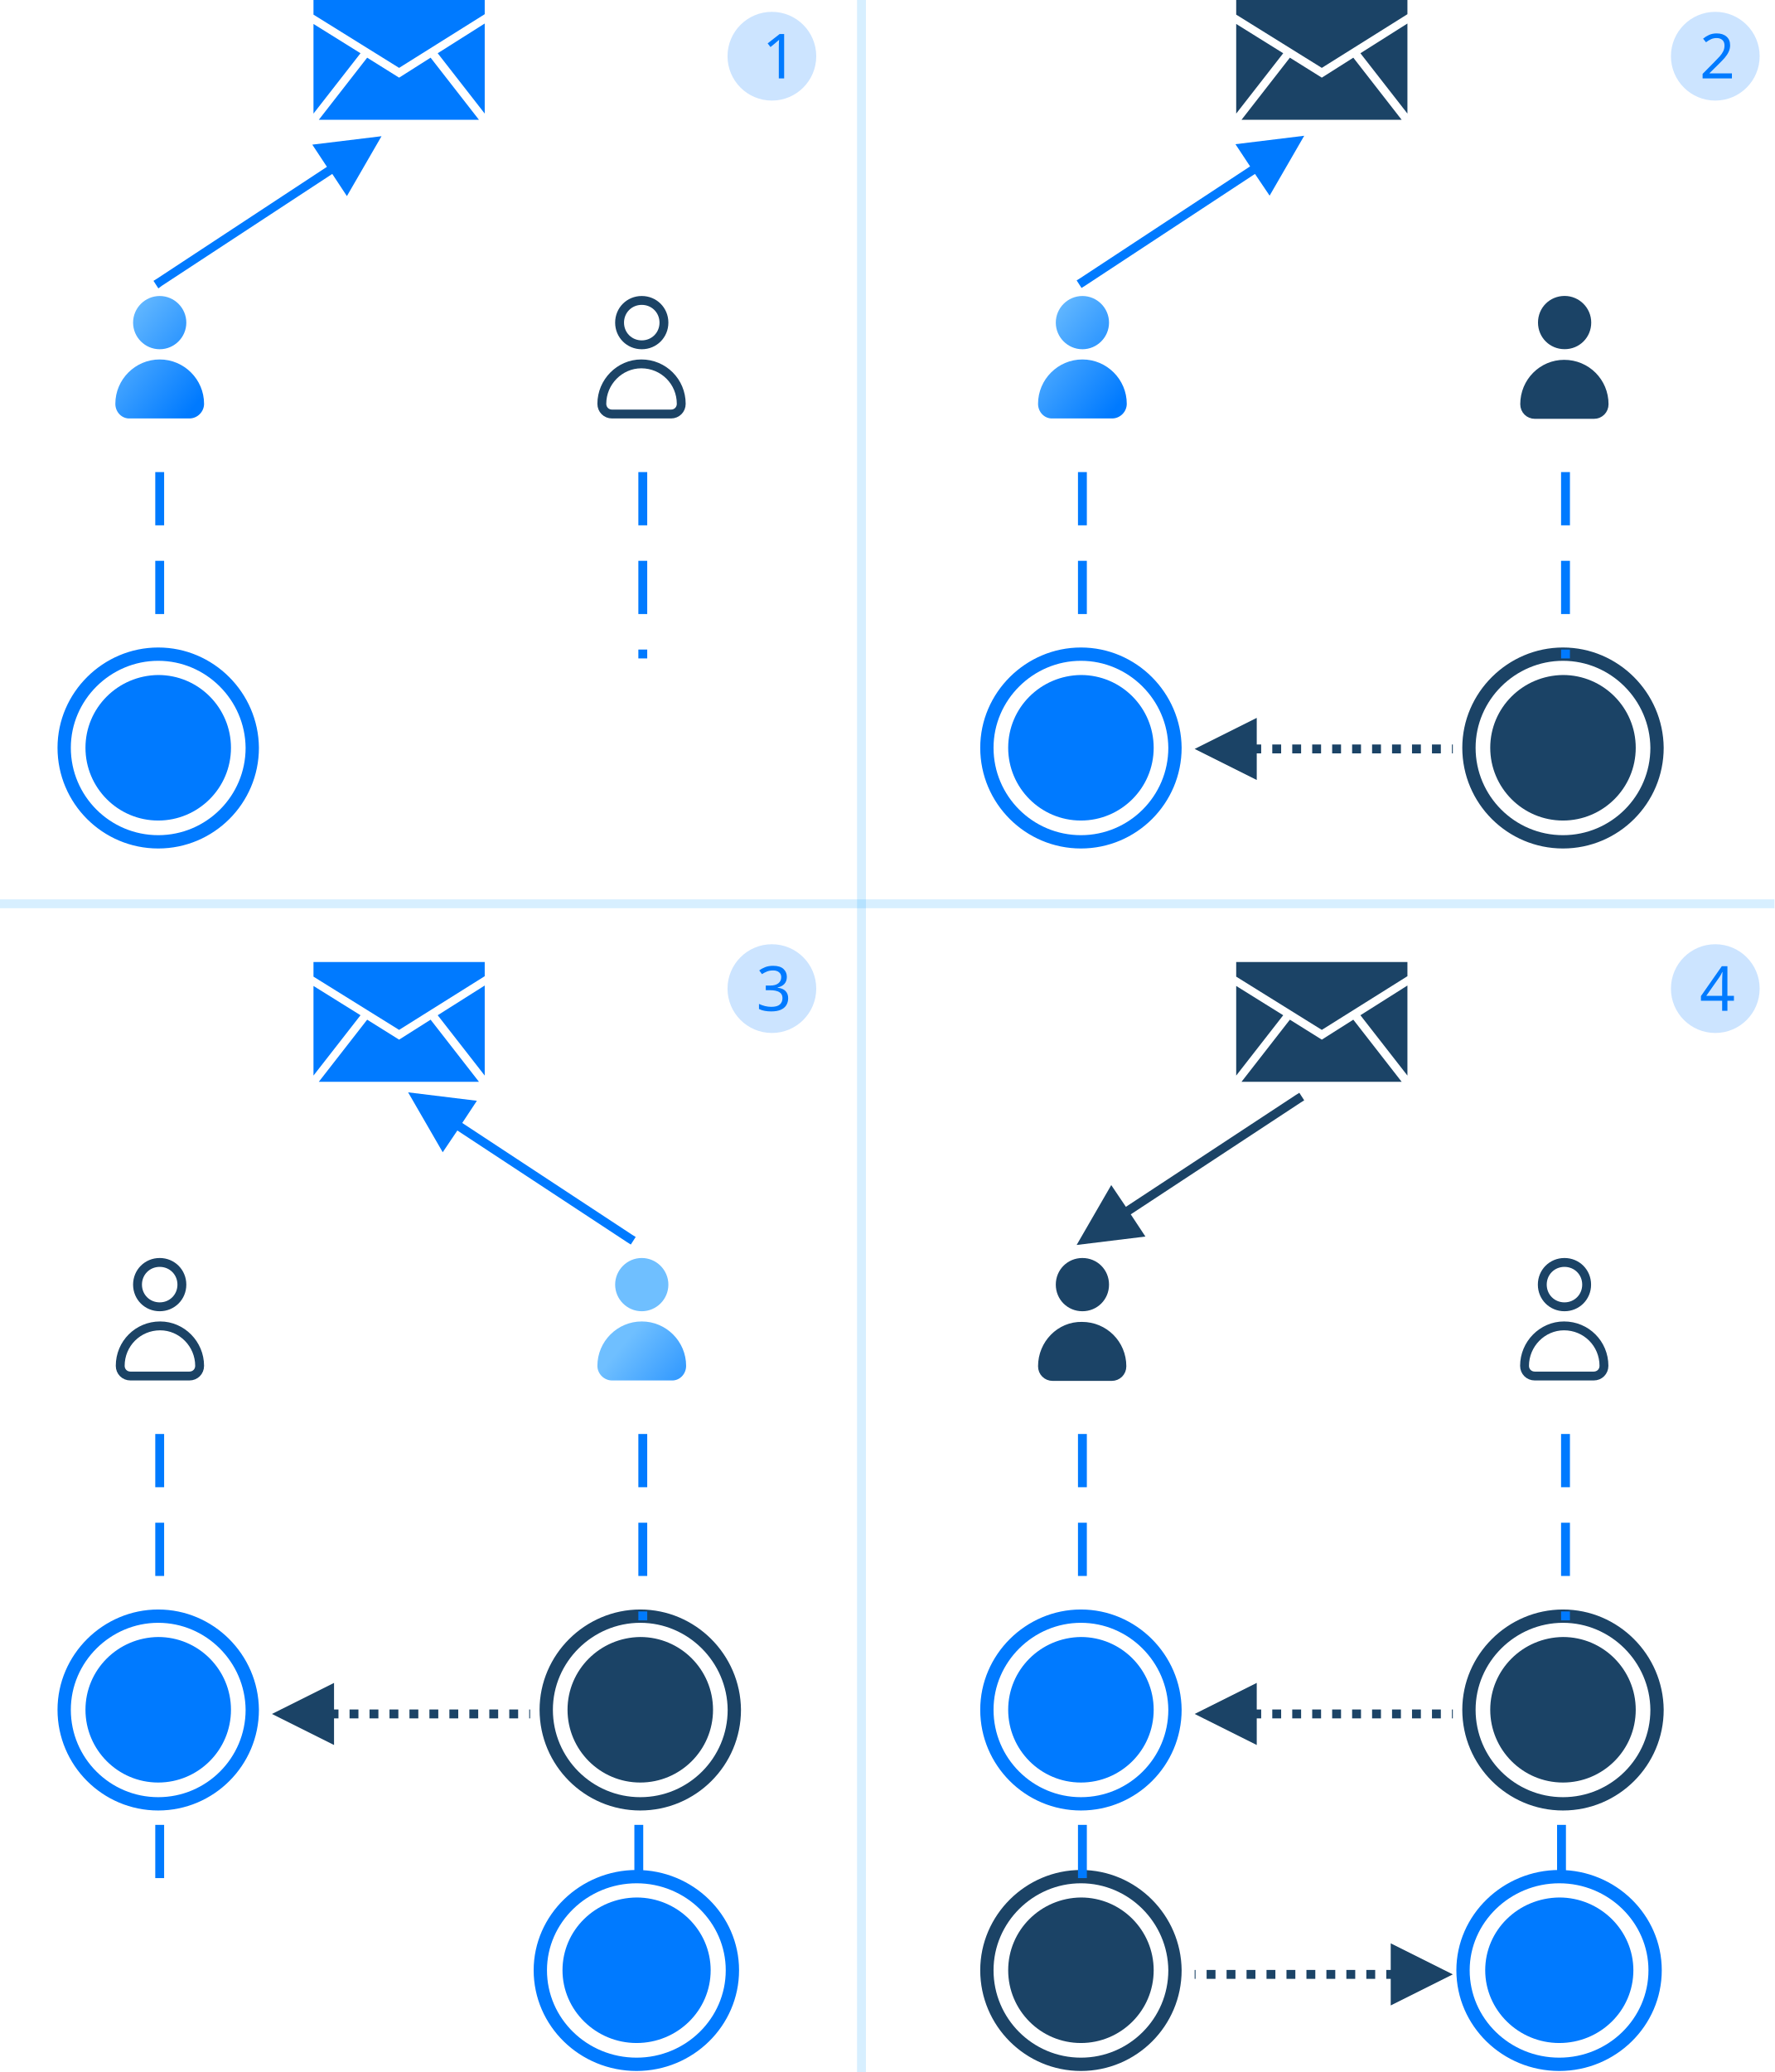
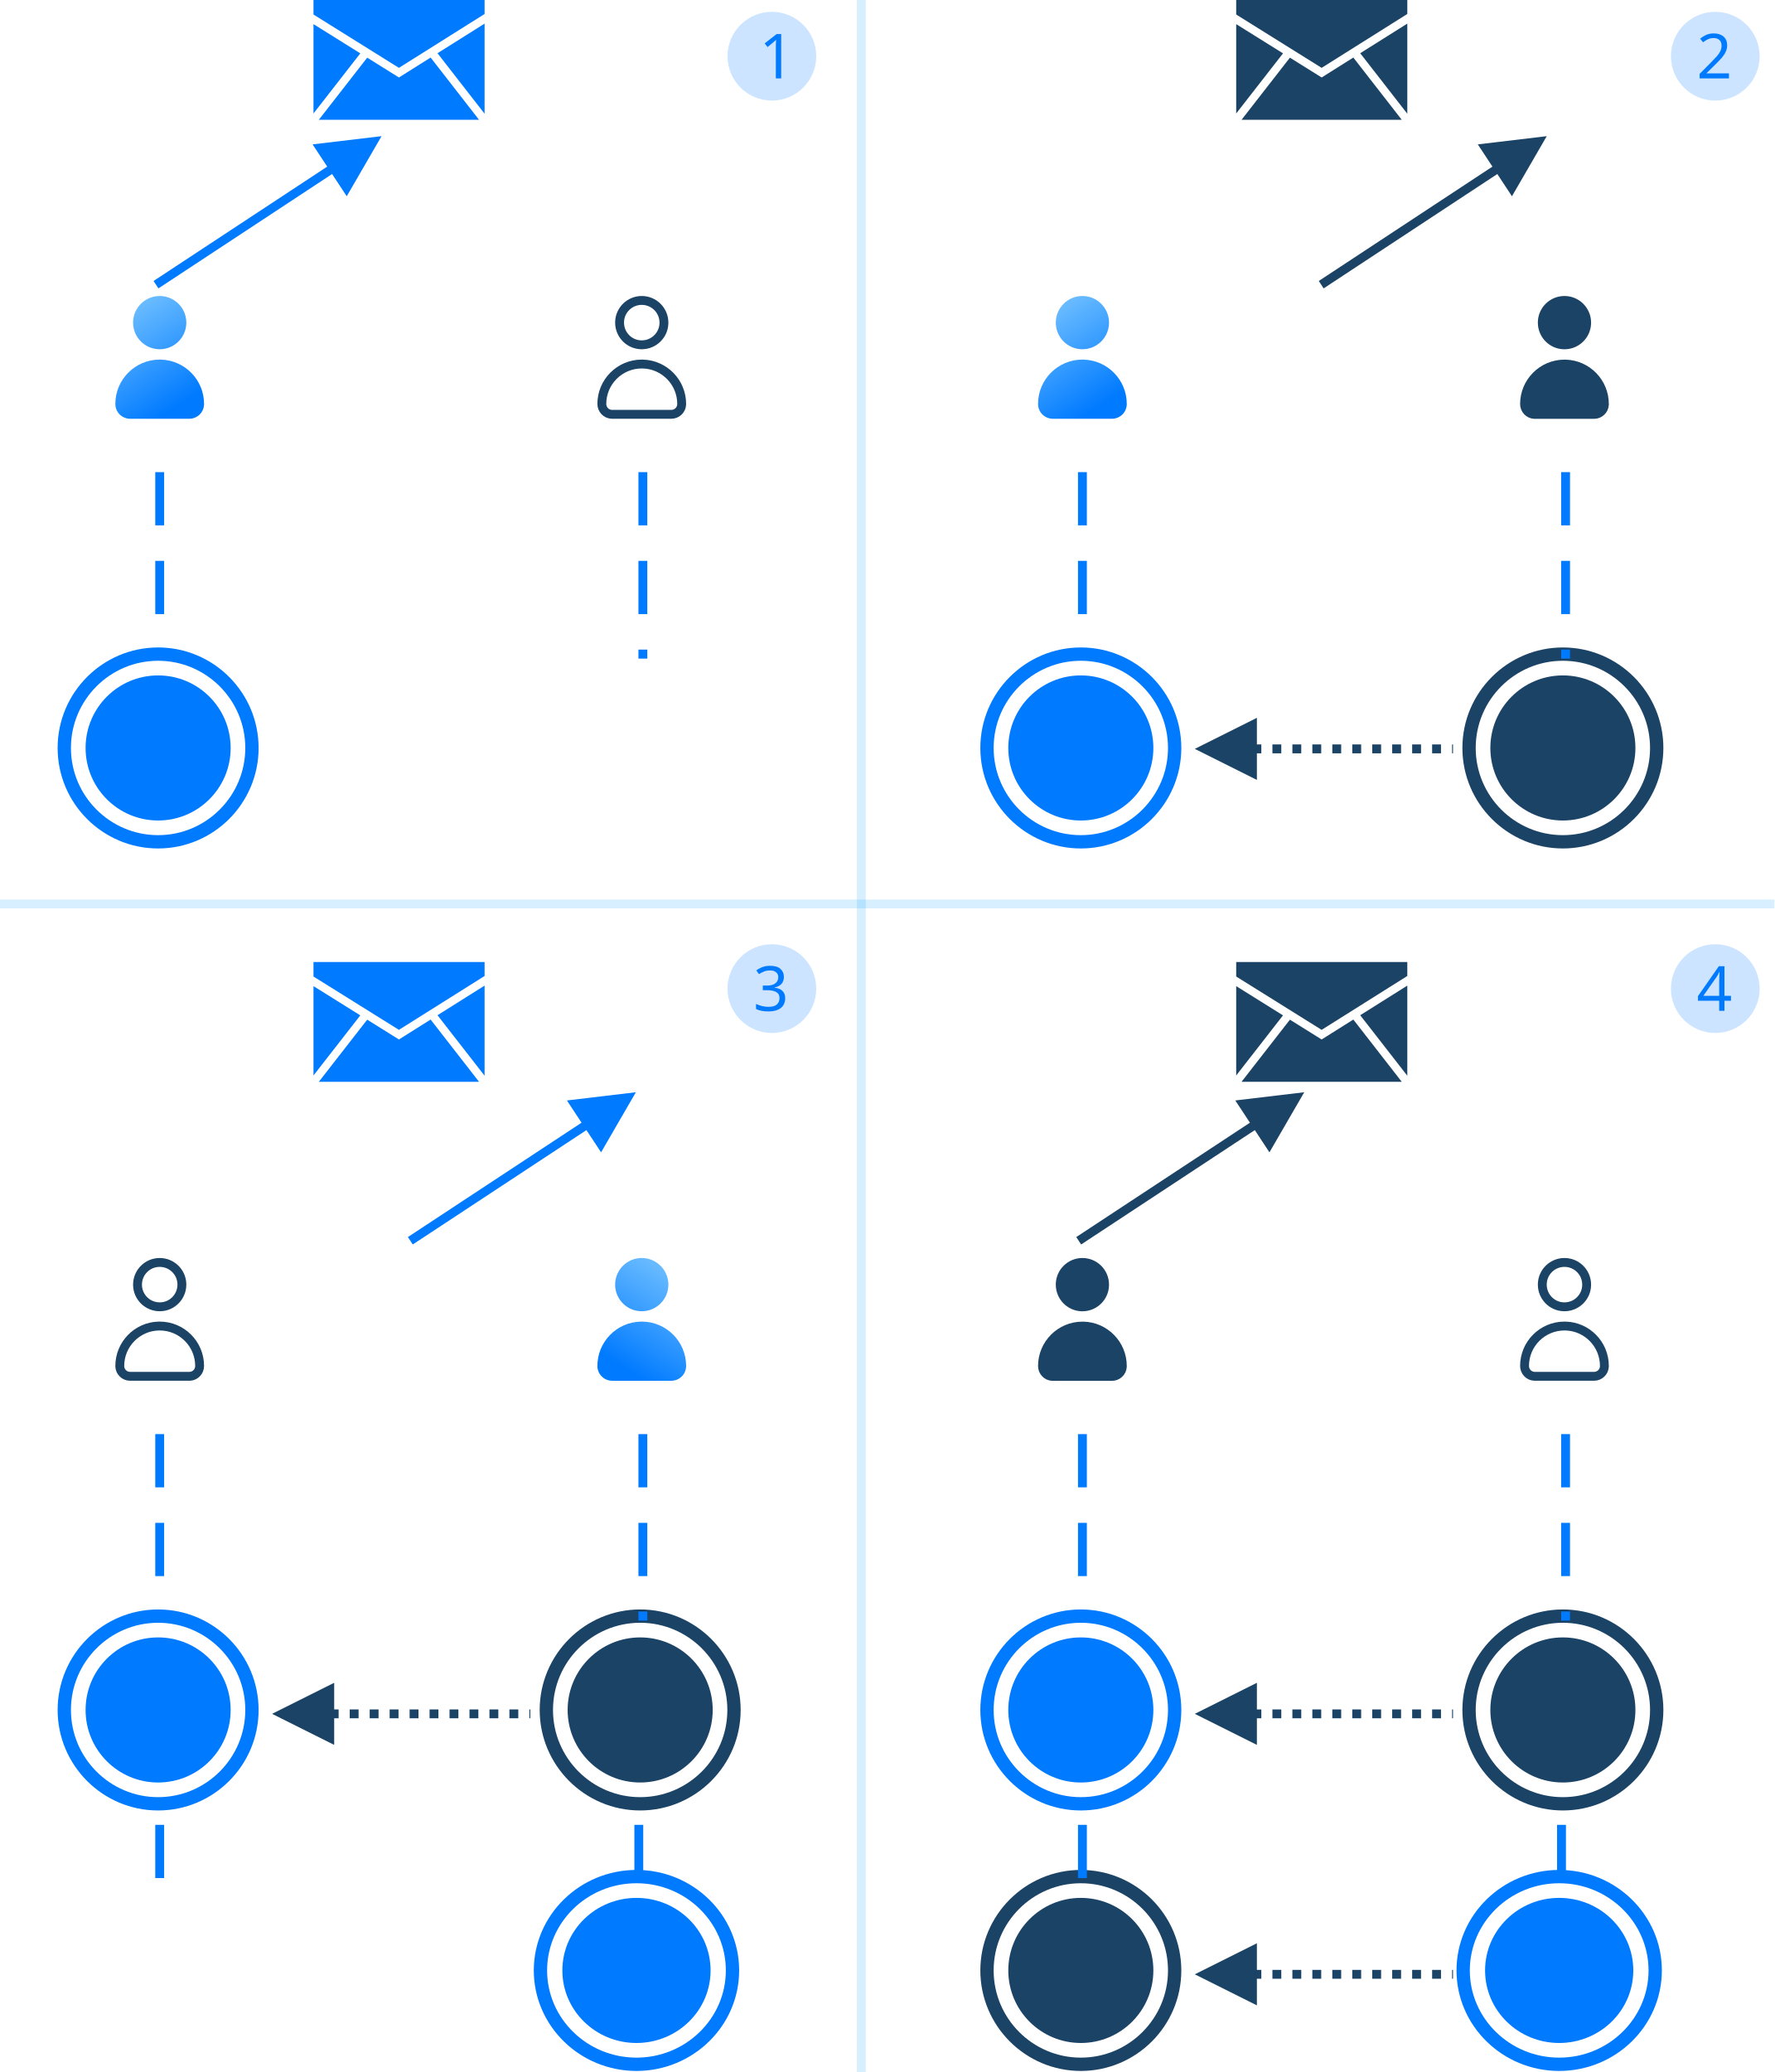
- <svg xmlns="http://www.w3.org/2000/svg" version="1.1" id="图层_1" x="0px" y="0px" viewBox="0 0 400 467" style="enable-background:new 0 0 400 467;" xml:space="preserve">
-   <style type="text/css">
- 	.st0{fill:#007AFF;}
- 	.st1{fill:url(#SVGID_1_);}
- 	.st2{fill:none;stroke:#1B4366;stroke-width:2;}
- 	.st3{fill:none;stroke:#007AFF;stroke-width:3;}
- 	.st4{fill:none;stroke:#007AFF;stroke-width:2;stroke-linecap:square;stroke-dasharray:10,10;}
- 	.st5{opacity:0.16;fill:none;stroke:#0099FF;stroke-width:2;enable-background:new    ;}
- 	.st6{fill:#007AFF;fill-opacity:0.2;}
- 	.st7{font-family:'PingFangHK-Medium-B5pc-H';}
- 	.st8{font-size:14px;}
- 	.st9{fill:#1B4366;}
- 	.st10{fill:url(#SVGID_2_);}
- 	.st11{fill:#1B4366;stroke:#1B4366;stroke-width:2;}
- 	.st12{fill:none;stroke:#1B4366;stroke-width:3;}
- 	.st13{fill:url(#SVGID_3_);}
- </style>
-   <path id="Line-3-Copy-70" class="st0" d="M74.9,39.2L36.5,64.4L35.7,65l-1.1-1.7l0.8-0.5l38.3-25.2l-3.3-5L86,30.7l-7.8,13.5  L74.9,39.2z" />
-   <path id="Line-3-Copy-75" class="st0" d="M99.8,259.7l-7.8-13.5l15.5,1.9l-3.3,5l38.3,25.2l0.8,0.5l-1.1,1.7l-0.8-0.5l-38.3-25.2  L99.8,259.7z" />
-   <g id="Combined-Shape" transform="translate(70.66667, 0)">
-     <path class="st0" d="M0,25.6V5.4L10.6,12L0,25.6z M26.4,13l10.9,14H1.2l10.9-14l7.2,4.5L26.4,13z M19.3,15.3L0,3.3V0h38.6v3.2   L19.3,15.3z M28,12l10.6-6.7v20.3L28,12z" />
-   </g>
-   <g id="Combined-Shape-Copy-7" transform="translate(26, 66.71429)">
-     <linearGradient id="SVGID_1_" gradientUnits="userSpaceOnUse" x1="-25.989" y1="368.424" x2="-25.204" y2="367.529" gradientTransform="matrix(20 0 0 -27.6668 520 10195.609)">
-       <stop offset="0" style="stop-color:#6FBFFF" />
-       <stop offset="1" style="stop-color:#007AFF" />
+ <svg xmlns="http://www.w3.org/2000/svg" width="400px" height="467px" viewBox="0 0 400 467" version="1.1">
+   <defs>
+     <linearGradient x1="29.827%" y1="0%" x2="70.845%" y2="89.51%" id="linearGradient-1">
+       <stop stop-color="#6FBFFF" offset="0%" />
+       <stop stop-color="#007AFF" offset="100%" />
    </linearGradient>
-     <path class="st1" d="M0,24.3c0-5.5,4.5-10,10-10c5.5,0,10,4.5,10,10c0,1.8-1.5,3.3-3.3,3.3H3.3C1.5,27.7,0,26.2,0,24.3z M10,0   c3.3,0,6,2.7,6,6s-2.7,6-6,6c-3.3,0-6-2.7-6-6S6.7,0,10,0z" />
-   </g>
-   <g id="Combined-Shape-Copy-7_1_" transform="translate(134.6667, 66.71429)">
-     <path class="st2" d="M1,24.3c0,1.3,1,2.3,2.3,2.3h13.3c1.3,0,2.3-1,2.3-2.3c0-5-4-9-9-9C5,15.3,1,19.4,1,24.3z M10,1   C7.2,1,5,3.2,5,6s2.2,5,5,5c2.8,0,5-2.2,5-5S12.8,1,10,1z" />
-   </g>
-   <g id="Group-55" transform="translate(12.66667, 145.4371)">
-     <path id="Clip-54" class="st3" d="M23,44.3c11.7,0,21.2-9.5,21.2-21.2C44.1,11.5,34.6,2,23,2S1.8,11.5,1.8,23.1   C1.8,34.8,11.3,44.3,23,44.3z" />
-     <path id="Fill-83" class="st0" d="M6.6,23.1c0,9,7.3,16.4,16.4,16.4c9,0,16.4-7.3,16.4-16.4c0-9-7.3-16.4-16.4-16.4   C13.9,6.8,6.6,14.1,6.6,23.1" />
-   </g>
-   <path id="Line-3-Copy-13" class="st4" d="M36,107.4v40" />
-   <path id="Line-3-Copy-71" class="st4" d="M144.9,107.4v40" />
-   <path id="Line-5" class="st5" d="M0,203.7h400" />
-   <path id="Line-6" class="st5" d="M194.2,0v467" />
-   <g id="Oval-3" transform="translate(164, 2.668571)">
-     <circle class="st6" cx="10" cy="10" r="10" />
-     <text transform="matrix(1 0 0 1 7.7967 15)" class="st0 st7 st8">1</text>
-   </g>
-   <g id="Oval-3_1_" transform="translate(164, 212.8186)">
-     <circle class="st6" cx="10" cy="10" r="10" />
-     <text transform="matrix(1 0 0 1 6.4667 15)" class="st0 st7 st8">3</text>
-   </g>
-   <g id="Oval-3_2_" transform="translate(376.6667, 2.668571)">
-     <circle class="st6" cx="10" cy="10" r="10" />
-     <text transform="matrix(1 0 0 1 6.4667 15)" class="st0 st7 st8">2</text>
-   </g>
-   <g id="Oval-3_3_" transform="translate(376.6667, 212.8186)">
-     <circle class="st6" cx="10" cy="10" r="10" />
-     <text transform="matrix(1 0 0 1 6.4667 15)" class="st0 st7 st8">4</text>
-   </g>
-   <path id="Line-3-Copy-72" class="st0" d="M282.9,39.2l-38.3,25.2l-0.8,0.5l-1.1-1.7l0.8-0.5l38.3-25.2l-3.3-5l15.5-1.9l-7.8,13.5  L282.9,39.2z" />
-   <path id="Line-3-Copy-79" class="st9" d="M253.8,272l38.3-25.2l0.8-0.5l1.1,1.7l-0.8,0.5l-38.3,25.2l3.3,5l-15.5,1.9l7.8-13.5  L253.8,272z" />
-   <path id="Line-3-Copy-86" class="st9" d="M283.3,167.8h1v2h-1v6l-14-7l14-7V167.8z M286.8,169.8v-2h2v2H286.8z M291.3,169.8v-2h2v2  H291.3z M295.8,169.8v-2h2v2H295.8z M300.3,169.8v-2h2v2H300.3z M304.8,169.8v-2h2v2H304.8z M309.3,169.8v-2h2v2H309.3z   M313.8,169.8v-2h2v2H313.8z M318.3,169.8v-2h2v2H318.3z M322.8,169.8v-2h2v2H322.8z M327.3,169.8v-2h0.2v2H327.3z" />
-   <g id="Combined-Shape-Copy-5" transform="translate(278.6667, 0)">
-     <g id="Combined-Shape_1_">
-       <path class="st9" d="M0,25.6V5.4L10.6,12L0,25.6z M26.4,13l10.9,14H1.2l10.9-14l7.2,4.5L26.4,13z M19.3,15.3L0,3.3V0h38.6v3.2    L19.3,15.3z M28,12l10.6-6.7v20.3L28,12z" />
-     </g>
-   </g>
-   <g id="Combined-Shape-Copy-7_2_" transform="translate(234, 66.71429)">
-     <linearGradient id="SVGID_2_" gradientUnits="userSpaceOnUse" x1="-233.989" y1="368.424" x2="-233.204" y2="367.529" gradientTransform="matrix(20 0 0 -27.6668 4680 10195.609)">
-       <stop offset="0" style="stop-color:#6FBFFF" />
-       <stop offset="1" style="stop-color:#007AFF" />
-     </linearGradient>
-     <path class="st10" d="M0,24.3c0-5.5,4.5-10,10-10c5.5,0,10,4.5,10,10c0,1.8-1.5,3.3-3.3,3.3H3.3C1.5,27.7,0,26.2,0,24.3z M10,0   c3.3,0,6,2.7,6,6s-2.7,6-6,6c-3.3,0-6-2.7-6-6S6.7,0,10,0z" />
-   </g>
-   <path id="Combined-Shape-Copy-7_3_" class="st11" d="M343.7,91.1c0,1.3,1,2.3,2.3,2.3h13.3c1.3,0,2.3-1,2.3-2.3c0-5-4-9-9-9  C347.7,82.1,343.7,86.1,343.7,91.1z M352.7,67.7c-2.8,0-5,2.2-5,5s2.2,5,5,5c2.8,0,5-2.2,5-5S355.4,67.7,352.7,67.7z" />
-   <g id="Group-55_1_" transform="translate(220.6667, 145.4371)">
-     <path id="Clip-54_1_" class="st3" d="M23,44.3c11.7,0,21.2-9.5,21.2-21.2C44.1,11.5,34.6,2,23,2S1.8,11.5,1.8,23.1   C1.8,34.8,11.3,44.3,23,44.3z" />
-     <path id="Fill-83_1_" class="st0" d="M6.6,23.1c0,9,7.3,16.4,16.4,16.4c9,0,16.4-7.3,16.4-16.4c0-9-7.3-16.4-16.4-16.4   C13.9,6.8,6.6,14.1,6.6,23.1" />
-   </g>
-   <g id="Group-55-Copy" transform="translate(329.3333, 145.4371)">
-     <g>
-       <path id="Clip-54_2_" class="st12" d="M23,44.3c11.7,0,21.2-9.5,21.2-21.2C44.1,11.5,34.6,2,23,2S1.8,11.5,1.8,23.1    C1.8,34.8,11.3,44.3,23,44.3z" />
-       <path id="Fill-83_2_" class="st9" d="M6.6,23.1c0,9,7.3,16.4,16.4,16.4c9,0,16.4-7.3,16.4-16.4c0-9-7.3-16.4-16.4-16.4    C13.9,6.8,6.6,14.1,6.6,23.1" />
-     </g>
-   </g>
-   <path id="Line-3-Copy-73" class="st4" d="M244,107.4v40" />
-   <path id="Line-3-Copy-74" class="st4" d="M352.9,107.4v40" />
-   <path id="Line-3-Copy-78" class="st9" d="M75.3,385.3h1v2h-1v6l-14-7l14-7V385.3z M78.8,387.3v-2h2v2H78.8z M83.3,387.3v-2h2v2H83.3  z M87.8,387.3v-2h2v2H87.8z M92.3,387.3v-2h2v2H92.3z M96.8,387.3v-2h2v2H96.8z M101.3,387.3v-2h2v2H101.3z M105.8,387.3v-2h2v2  H105.8z M110.3,387.3v-2h2v2H110.3z M114.8,387.3v-2h2v2H114.8z M119.3,387.3v-2h0.2v2H119.3z" />
-   <g id="Combined-Shape_2_" transform="translate(70.66667, 216.8214)">
-     <path class="st0" d="M0,25.6V5.4L10.6,12L0,25.6z M26.4,13l10.9,14H1.2l10.9-14l7.2,4.5L26.4,13z M19.3,15.3L0,3.3V0h38.6v3.2   L19.3,15.3z M28,12l10.6-6.7v20.3L28,12z" />
-   </g>
-   <g id="Group-43" transform="translate(90.33333, 297.5457) scale(-1, 1) translate(-90.33333, -297.5457) translate(26, 283.5357)">
-     <g id="Combined-Shape-Copy-7_4_">
-       <linearGradient id="SVGID_3_" gradientUnits="userSpaceOnUse" x1="154.656" y1="151.603" x2="155.441" y2="150.708" gradientTransform="matrix(-20 0 0 -27.6668 3093.334 4196.861)">
-         <stop offset="0" style="stop-color:#6FBFFF" />
-         <stop offset="1" style="stop-color:#007AFF" />
-       </linearGradient>
-       <path class="st13" d="M0,24.3c0-5.5,4.5-10,10-10c5.5,0,10,4.5,10,10c0,1.8-1.5,3.3-3.3,3.3H3.3C1.5,27.7,0,26.2,0,24.3z M10,0    c3.3,0,6,2.7,6,6s-2.7,6-6,6c-3.3,0-6-2.7-6-6S6.7,0,10,0z" />
-     </g>
-     <g id="Combined-Shape-Copy-7_5_" transform="translate(108.6667, 0)">
-       <path class="st2" d="M1,24.3c0,1.3,1,2.3,2.3,2.3h13.3c1.3,0,2.3-1,2.3-2.3c0-5-4-9-9-9C5,15.3,1,19.4,1,24.3z M10,1    C7.2,1,5,3.2,5,6s2.2,5,5,5c2.8,0,5-2.2,5-5S12.8,1,10,1z" />
-     </g>
-   </g>
-   <g id="Group-55_2_" transform="translate(12.66667, 362.2586)">
-     <path id="Clip-54_3_" class="st3" d="M23,44.3c11.7,0,21.2-9.5,21.2-21.2C44.1,11.5,34.6,2,23,2S1.8,11.5,1.8,23.1   C1.8,34.8,11.3,44.3,23,44.3z" />
-     <path id="Fill-83_3_" class="st0" d="M6.6,23.1c0,9,7.3,16.4,16.4,16.4c9,0,16.4-7.3,16.4-16.4c0-9-7.3-16.4-16.4-16.4   C13.9,6.8,6.6,14.1,6.6,23.1" />
-   </g>
-   <g id="Group-55-Copy_1_" transform="translate(121.3333, 362.2586)">
-     <g>
-       <path id="Clip-54_4_" class="st12" d="M23,44.3c11.7,0,21.2-9.5,21.2-21.2C44.1,11.5,34.6,2,23,2S1.8,11.5,1.8,23.1    C1.8,34.8,11.3,44.3,23,44.3z" />
-       <path id="Fill-83_4_" class="st9" d="M6.6,23.1c0,9,7.3,16.4,16.4,16.4c9,0,16.4-7.3,16.4-16.4c0-9-7.3-16.4-16.4-16.4    C13.9,6.8,6.6,14.1,6.6,23.1" />
-     </g>
-   </g>
-   <path id="Line-3-Copy-76" class="st4" d="M36,324.2v40" />
-   <path id="Line-3-Copy-77" class="st4" d="M144.9,324.2v40" />
-   <g id="Group-55_3_" transform="translate(120, 420.9671)">
-     <path id="Clip-54_5_" class="st3" d="M23.5,44.3c11.9,0,21.6-9.5,21.6-21.2C45.1,11.5,35.4,2,23.5,2S1.8,11.5,1.8,23.1   C1.8,34.8,11.5,44.3,23.5,44.3z" />
-     <path id="Fill-83_5_" class="st0" d="M6.8,23.1c0,9,7.5,16.4,16.7,16.4c9.2,0,16.7-7.3,16.7-16.4c0-9-7.5-16.4-16.7-16.4   C14.2,6.8,6.8,14.1,6.8,23.1" />
-   </g>
-   <path id="Line-3-Copy-44" class="st4" d="M36,412.3V423" />
-   <path id="Line-3-Copy-45" class="st4" d="M144,412.3V423" />
-   <path id="Line-3-Copy-80" class="st9" d="M283.3,385.3h1v2h-1v6l-14-7l14-7V385.3z M286.8,387.3v-2h2v2H286.8z M291.3,387.3v-2h2v2  H291.3z M295.8,387.3v-2h2v2H295.8z M300.3,387.3v-2h2v2H300.3z M304.8,387.3v-2h2v2H304.8z M309.3,387.3v-2h2v2H309.3z   M313.8,387.3v-2h2v2H313.8z M318.3,387.3v-2h2v2H318.3z M322.8,387.3v-2h2v2H322.8z M327.3,387.3v-2h0.2v2H327.3z" />
-   <path id="Line-3-Copy-85" class="st9" d="M313.5,438l14,7l-14,7v-6h-1v-2h1V438z M308,446v-2h2v2H308z M303.5,446v-2h2v2H303.5z   M299,446v-2h2v2H299z M294.5,446v-2h2v2H294.5z M290,446v-2h2v2H290z M285.5,446v-2h2v2H285.5z M281,446v-2h2v2H281z M276.5,446v-2  h2v2H276.5z M272,446v-2h2v2H272z M269.3,446v-2h0.2v2H269.3z" />
-   <g id="Combined-Shape-Copy-5_1_" transform="translate(278.6667, 216.8214)">
-     <g id="Combined-Shape_3_">
-       <path class="st9" d="M0,25.6V5.4L10.6,12L0,25.6z M26.4,13l10.9,14H1.2l10.9-14l7.2,4.5L26.4,13z M19.3,15.3L0,3.3V0h38.6v3.2    L19.3,15.3z M28,12l10.6-6.7v20.3L28,12z" />
-     </g>
-   </g>
-   <g id="Group-44" transform="translate(298.3333, 297.5457) scale(-1, 1) translate(-298.3333, -297.5457) translate(234, 283.5357)">
-     <g id="Group-43-Copy" transform="translate(64.33333, 14.01) scale(-1, 1) translate(-64.33333, -14.01) ">
-       <path id="Combined-Shape-Copy-7_6_" class="st11" d="M1,24.4c0,1.3,1,2.3,2.3,2.3h13.3c1.3,0,2.3-1,2.3-2.3c0-5-4-9-9-9    C5,15.3,1,19.4,1,24.4z M10,1C7.2,1,5,3.2,5,6s2.2,5,5,5c2.8,0,5-2.2,5-5S12.8,1,10,1z" />
-       <g id="Combined-Shape-Copy-7_7_" transform="translate(108.6667, 0)">
-         <path class="st2" d="M1,24.3c0,1.3,1,2.3,2.3,2.3h13.3c1.3,0,2.3-1,2.3-2.3c0-5-4-9-9-9C5,15.3,1,19.4,1,24.3z M10,1     C7.2,1,5,3.2,5,6s2.2,5,5,5c2.8,0,5-2.2,5-5S12.8,1,10,1z" />
+   </defs>
+   <g id="Page-1" stroke="none" stroke-width="1" fill="none" fill-rule="evenodd">
+     <g id="弹窗" transform="translate(-2917, -894)">
+       <g id="Group-13" transform="translate(2917, 894)">
+         <g id="Group-71">
+           <path id="Line-3-Copy-70" d="M86.006,30.689 L78.163,44.234 L74.862,39.223 L35.715,64.999 L34.615,63.329 L73.762,37.552 L70.464,32.541 L86.006,30.689 Z" fill="#007AFF" fill-rule="nonzero" />
+           <path id="Line-3-Copy-75" d="M143.339,246.176 L135.496,259.721 L132.195,254.71 L93.048,280.486 L91.948,278.816 L131.096,253.04 L127.797,248.028 L143.339,246.176 Z" fill="#007AFF" fill-rule="nonzero" />
+           <g id="Combined-Shape" transform="translate(70.66667, 0)" fill="#007AFF" fill-rule="nonzero">
+             <path d="M26.404,12.972 L37.32,27 L1.204,27 L12.11,12.997 L19.263,17.463 L26.404,12.972 Z M38.571,5.321 L38.571,25.635 L27.956,11.996 L38.571,5.321 Z M0,5.439 L10.554,12.027 L0,25.577 L0,5.439 Z M38.571,0 L38.571,3.151 L19.261,15.294 L0,3.273 L0,0 L38.571,0 Z" />
+           </g>
+           <g id="Combined-Shape-Copy-7" transform="translate(26, 66.71429)" fill="url(#linearGradient-1)" fill-rule="evenodd">
+             <path d="M10,14.333 L10.28,14.337 C15.671,14.486 20,18.906 20,24.333 L20,24.333 L19.995,24.516 C19.9,26.274 18.448,27.667 16.667,27.667 L16.667,27.667 L3.333,27.667 L3.15,27.662 C1.393,27.567 0,26.115 0,24.333 C0,18.813 4.479,14.333 10,14.333 L10,14.333 Z M10,0 C13.314,0 16,2.686 16,6 L16,6 L15.996,6.225 C15.878,9.435 13.238,12 10,12 L10,12 L9.775,11.996 C6.565,11.878 4,9.239 4,6 L4,6 L4.004,5.775 C4.122,2.566 6.761,0 10,0 Z" />
+           </g>
+           <g id="Combined-Shape-Copy-7" transform="translate(134.6667, 66.71429)" stroke="#1B4366" stroke-width="2">
+             <path d="M9.993,15.333 C5.028,15.337 1,19.367 1,24.333 C1,25.576 1.97,26.597 3.177,26.662 L3.333,26.667 L16.667,26.667 C17.909,26.667 18.93,25.697 18.995,24.49 L19,24.333 C19,19.459 15.114,15.471 10.266,15.337 L9.993,15.333 Z M10,1 C7.308,1 5.102,3.131 5.004,5.794 L5,6 C5,8.692 7.131,10.898 9.793,10.996 L10,11 C12.691,11 14.898,8.869 14.996,6.207 L15,6 C15,3.239 12.761,1 10,1 Z" />
+           </g>
+           <g id="Group-55" transform="translate(12.66667, 145.4371)">
+             <path d="M22.976,44.295 C34.638,44.295 44.128,34.804 44.128,23.143 C44.128,11.481 34.638,1.991 22.976,1.991 C11.314,1.991 1.824,11.481 1.824,23.143 C1.824,34.804 11.315,44.295 22.976,44.295 Z" id="Clip-54" stroke="#007AFF" stroke-width="3" />
+             <path d="M6.626,23.143 C6.626,32.172 13.947,39.493 22.976,39.493 L22.976,39.493 C32.007,39.493 39.327,32.172 39.327,23.143 L39.327,23.143 C39.327,14.113 32.007,6.792 22.976,6.792 L22.976,6.792 C13.947,6.792 6.626,14.113 6.626,23.143" id="Fill-83" fill="#007AFF" fill-rule="evenodd" />
+           </g>
+           <path d="M36,107.41 L36,147.439" id="Line-3-Copy-13" stroke="#007AFF" stroke-width="2" stroke-linecap="square" stroke-dasharray="10,10" />
+           <path d="M144.917,107.41 L144.917,147.439" id="Line-3-Copy-71" stroke="#007AFF" stroke-width="2" stroke-linecap="square" stroke-dasharray="10,10" />
+           <path d="M0,203.729 L400,203.729" id="Line-5" stroke="#0099FF" stroke-width="2" opacity="0.16" />
+           <path d="M194.167,0 L194.167,467" id="Line-6" stroke="#0099FF" stroke-width="2" opacity="0.16" />
+           <g id="Oval-3" transform="translate(164, 2.668571)" fill="#007AFF">
+             <circle fill-opacity="0.2" fill-rule="evenodd" cx="10" cy="10" r="10" />
+             <text id="1" font-family="PingFangSC-Semibold, PingFang SC" font-size="14" font-weight="500">
+               <tspan x="7.13" y="15">1</tspan>
+             </text>
+           </g>
+           <g id="Oval-3" transform="translate(164, 212.8186)" fill="#007AFF">
+             <circle fill-opacity="0.2" fill-rule="evenodd" cx="10" cy="10" r="10" />
+             <text id="1" font-family="PingFangSC-Semibold, PingFang SC" font-size="14" font-weight="500">
+               <tspan x="5.8" y="15">3</tspan>
+             </text>
+           </g>
+           <g id="Oval-3" transform="translate(376.6667, 2.668571)" fill="#007AFF">
+             <circle fill-opacity="0.2" fill-rule="evenodd" cx="10" cy="10" r="10" />
+             <text id="1" font-family="PingFangSC-Semibold, PingFang SC" font-size="14" font-weight="500">
+               <tspan x="5.8" y="15">2</tspan>
+             </text>
+           </g>
+           <g id="Oval-3" transform="translate(376.6667, 212.8186)" fill="#007AFF">
+             <circle fill-opacity="0.2" fill-rule="evenodd" cx="10" cy="10" r="10" />
+             <text id="1" font-family="PingFangSC-Semibold, PingFang SC" font-size="14" font-weight="500">
+               <tspan x="5.8" y="15">4</tspan>
+             </text>
+           </g>
+           <path id="Line-3-Copy-72" d="M348.673,30.689 L340.829,44.234 L337.529,39.222 L298.381,64.999 L297.282,63.329 L336.429,37.551 L333.13,32.541 L348.673,30.689 Z" fill="#1B4366" fill-rule="nonzero" />
+           <path id="Line-3-Copy-79" d="M294.006,246.176 L286.163,259.721 L282.862,254.71 L243.715,280.486 L242.615,278.816 L281.763,253.04 L278.464,248.028 L294.006,246.176 Z" fill="#1B4366" fill-rule="nonzero" />
+           <path id="Line-3-Copy-86" d="M283.333,161.787 L283.333,167.787 L284.333,167.787 L284.333,169.787 L283.333,169.787 L283.333,175.787 L269.333,168.787 L283.333,161.787 Z M288.833,167.787 L288.833,169.787 L286.833,169.787 L286.833,167.787 L288.833,167.787 Z M293.333,167.787 L293.333,169.787 L291.333,169.787 L291.333,167.787 L293.333,167.787 Z M297.833,167.787 L297.833,169.787 L295.833,169.787 L295.833,167.787 L297.833,167.787 Z M302.333,167.787 L302.333,169.787 L300.333,169.787 L300.333,167.787 L302.333,167.787 Z M306.833,167.787 L306.833,169.787 L304.833,169.787 L304.833,167.787 L306.833,167.787 Z M311.333,167.787 L311.333,169.787 L309.333,169.787 L309.333,167.787 L311.333,167.787 Z M315.833,167.787 L315.833,169.787 L313.833,169.787 L313.833,167.787 L315.833,167.787 Z M320.333,167.787 L320.333,169.787 L318.333,169.787 L318.333,167.787 L320.333,167.787 Z M324.833,167.787 L324.833,169.787 L322.833,169.787 L322.833,167.787 L324.833,167.787 Z M327.543,167.787 L327.543,169.787 L327.333,169.787 L327.333,167.787 L327.543,167.787 Z" fill="#1B4366" fill-rule="nonzero" />
+           <g id="Combined-Shape-Copy-5" transform="translate(278.6667, 0)" fill="#1B4366" fill-rule="evenodd" stroke-width="1">
+             <g id="Combined-Shape">
+               <path d="M26.404,12.972 L37.32,27 L1.204,27 L12.11,12.997 L19.263,17.463 L26.404,12.972 Z M38.571,5.321 L38.571,25.635 L27.956,11.996 L38.571,5.321 Z M0,5.439 L10.554,12.027 L0,25.577 L0,5.439 Z M38.571,0 L38.571,3.151 L19.261,15.294 L0,3.273 L0,0 L38.571,0 Z" fill-rule="nonzero" />
+             </g>
+           </g>
+           <g id="Combined-Shape-Copy-7" transform="translate(234, 66.71429)" fill="url(#linearGradient-1)" fill-rule="evenodd">
+             <path d="M10,14.333 L10.28,14.337 C15.671,14.486 20,18.906 20,24.333 L20,24.333 L19.995,24.516 C19.9,26.274 18.448,27.667 16.667,27.667 L16.667,27.667 L3.333,27.667 L3.15,27.662 C1.393,27.567 0,26.115 0,24.333 C0,18.813 4.479,14.333 10,14.333 L10,14.333 Z M10,0 C13.314,0 16,2.686 16,6 L16,6 L15.996,6.225 C15.878,9.435 13.238,12 10,12 L10,12 L9.775,11.996 C6.565,11.878 4,9.239 4,6 L4,6 L4.004,5.775 C4.122,2.566 6.761,0 10,0 Z" />
+           </g>
+           <path d="M352.66,82.058 C347.695,82.062 343.667,86.095 343.667,91.065 C343.667,92.309 344.637,93.331 345.844,93.396 L346,93.401 L359.333,93.401 C360.576,93.401 361.597,92.43 361.662,91.221 L361.667,91.065 C361.667,86.186 357.78,82.195 352.933,82.062 L352.66,82.058 Z M352.667,67.714 C349.975,67.714 347.769,69.847 347.671,72.512 L347.667,72.719 C347.667,75.413 349.798,77.621 352.46,77.719 L352.667,77.723 C355.358,77.723 357.564,75.59 357.663,72.925 L357.667,72.719 C357.667,69.955 355.428,67.714 352.667,67.714 Z" id="Combined-Shape-Copy-7" stroke="#1B4366" stroke-width="2" fill="#1B4366" fill-rule="evenodd" />
+           <g id="Group-55" transform="translate(220.6667, 145.4371)">
+             <path d="M22.976,44.295 C34.638,44.295 44.128,34.804 44.128,23.143 C44.128,11.481 34.638,1.991 22.976,1.991 C11.314,1.991 1.824,11.481 1.824,23.143 C1.824,34.804 11.315,44.295 22.976,44.295 Z" id="Clip-54" stroke="#007AFF" stroke-width="3" />
+             <path d="M6.626,23.143 C6.626,32.172 13.947,39.493 22.976,39.493 L22.976,39.493 C32.007,39.493 39.327,32.172 39.327,23.143 L39.327,23.143 C39.327,14.113 32.007,6.792 22.976,6.792 L22.976,6.792 C13.947,6.792 6.626,14.113 6.626,23.143" id="Fill-83" fill="#007AFF" fill-rule="evenodd" />
+           </g>
+           <g id="Group-55-Copy" transform="translate(329.3333, 145.4371)" fill-rule="evenodd" stroke-width="1">
+             <g>
+               <path d="M22.976,44.295 C34.638,44.295 44.128,34.804 44.128,23.143 C44.128,11.481 34.638,1.991 22.976,1.991 C11.314,1.991 1.824,11.481 1.824,23.143 C1.824,34.804 11.315,44.295 22.976,44.295 Z" id="Clip-54" stroke="#1B4366" stroke-width="3" />
+               <path d="M6.626,23.143 C6.626,32.172 13.947,39.493 22.976,39.493 L22.976,39.493 C32.007,39.493 39.327,32.172 39.327,23.143 L39.327,23.143 C39.327,14.113 32.007,6.792 22.976,6.792 L22.976,6.792 C13.947,6.792 6.626,14.113 6.626,23.143" id="Fill-83" fill="#1B4366" />
+             </g>
+           </g>
+           <path d="M244,107.41 L244,147.439" id="Line-3-Copy-73" stroke="#007AFF" stroke-width="2" stroke-linecap="square" stroke-dasharray="10,10" />
+           <path d="M352.917,107.41 L352.917,147.439" id="Line-3-Copy-74" stroke="#007AFF" stroke-width="2" stroke-linecap="square" stroke-dasharray="10,10" />
+           <path id="Line-3-Copy-78" d="M75.333,379.276 L75.333,385.275 L76.333,385.276 L76.333,387.276 L75.333,387.275 L75.333,393.276 L61.333,386.276 L75.333,379.276 Z M80.833,385.276 L80.833,387.276 L78.833,387.276 L78.833,385.276 L80.833,385.276 Z M85.333,385.276 L85.333,387.276 L83.333,387.276 L83.333,385.276 L85.333,385.276 Z M89.833,385.276 L89.833,387.276 L87.833,387.276 L87.833,385.276 L89.833,385.276 Z M94.333,385.276 L94.333,387.276 L92.333,387.276 L92.333,385.276 L94.333,385.276 Z M98.833,385.276 L98.833,387.276 L96.833,387.276 L96.833,385.276 L98.833,385.276 Z M103.333,385.276 L103.333,387.276 L101.333,387.276 L101.333,385.276 L103.333,385.276 Z M107.833,385.276 L107.833,387.276 L105.833,387.276 L105.833,385.276 L107.833,385.276 Z M112.333,385.276 L112.333,387.276 L110.333,387.276 L110.333,385.276 L112.333,385.276 Z M116.833,385.276 L116.833,387.276 L114.833,387.276 L114.833,385.276 L116.833,385.276 Z M119.543,385.276 L119.543,387.276 L119.333,387.276 L119.333,385.276 L119.543,385.276 Z" fill="#1B4366" fill-rule="nonzero" />
+           <g id="Combined-Shape" transform="translate(70.66667, 216.8214)" fill="#007AFF" fill-rule="nonzero">
+             <path d="M26.404,12.972 L37.32,27 L1.204,27 L12.11,12.997 L19.263,17.463 L26.404,12.972 Z M38.571,5.321 L38.571,25.635 L27.956,11.996 L38.571,5.321 Z M0,5.439 L10.554,12.027 L0,25.577 L0,5.439 Z M38.571,0 L38.571,3.151 L19.261,15.294 L0,3.273 L0,0 L38.571,0 Z" />
+           </g>
+           <g id="Group-43" stroke-width="1" fill-rule="evenodd" transform="translate(90.33333, 297.5457) scale(-1, 1) translate(-90.33333, -297.5457) translate(26, 283.5357)">
+             <g id="Combined-Shape-Copy-7" fill="url(#linearGradient-1)">
+               <path d="M10,14.333 L10.28,14.337 C15.671,14.486 20,18.906 20,24.333 L20,24.333 L19.995,24.516 C19.9,26.274 18.448,27.667 16.667,27.667 L16.667,27.667 L3.333,27.667 L3.15,27.662 C1.393,27.567 0,26.115 0,24.333 C0,18.813 4.479,14.333 10,14.333 L10,14.333 Z M10,0 C13.314,0 16,2.686 16,6 L16,6 L15.996,6.225 C15.878,9.435 13.238,12 10,12 L10,12 L9.775,11.996 C6.565,11.878 4,9.239 4,6 L4,6 L4.004,5.775 C4.122,2.566 6.761,0 10,0 Z" />
+             </g>
+             <g id="Combined-Shape-Copy-7" transform="translate(108.6667, 0)" stroke="#1B4366" stroke-width="2">
+               <path d="M9.993,15.333 C5.028,15.337 1,19.367 1,24.333 C1,25.576 1.97,26.597 3.177,26.662 L3.333,26.667 L16.667,26.667 C17.909,26.667 18.93,25.697 18.995,24.49 L19,24.333 C19,19.459 15.114,15.471 10.266,15.337 L9.993,15.333 Z M10,1 C7.308,1 5.102,3.131 5.004,5.794 L5,6 C5,8.692 7.131,10.898 9.793,10.996 L10,11 C12.691,11 14.898,8.869 14.996,6.207 L15,6 C15,3.239 12.761,1 10,1 Z" />
+             </g>
+           </g>
+           <g id="Group-55" transform="translate(12.66667, 362.2586)">
+             <path d="M22.976,44.295 C34.638,44.295 44.128,34.804 44.128,23.143 C44.128,11.481 34.638,1.991 22.976,1.991 C11.314,1.991 1.824,11.481 1.824,23.143 C1.824,34.804 11.315,44.295 22.976,44.295 Z" id="Clip-54" stroke="#007AFF" stroke-width="3" />
+             <path d="M6.626,23.143 C6.626,32.172 13.947,39.493 22.976,39.493 L22.976,39.493 C32.007,39.493 39.327,32.172 39.327,23.143 L39.327,23.143 C39.327,14.113 32.007,6.792 22.976,6.792 L22.976,6.792 C13.947,6.792 6.626,14.113 6.626,23.143" id="Fill-83" fill="#007AFF" fill-rule="evenodd" />
+           </g>
+           <g id="Group-55-Copy" transform="translate(121.3333, 362.2586)" fill-rule="evenodd" stroke-width="1">
+             <g>
+               <path d="M22.976,44.295 C34.638,44.295 44.128,34.804 44.128,23.143 C44.128,11.481 34.638,1.991 22.976,1.991 C11.314,1.991 1.824,11.481 1.824,23.143 C1.824,34.804 11.315,44.295 22.976,44.295 Z" id="Clip-54" stroke="#1B4366" stroke-width="3" />
+               <path d="M6.626,23.143 C6.626,32.172 13.947,39.493 22.976,39.493 L22.976,39.493 C32.007,39.493 39.327,32.172 39.327,23.143 L39.327,23.143 C39.327,14.113 32.007,6.792 22.976,6.792 L22.976,6.792 C13.947,6.792 6.626,14.113 6.626,23.143" id="Fill-83" fill="#1B4366" />
+             </g>
+           </g>
+           <path d="M36,324.231 L36,364.26" id="Line-3-Copy-76" stroke="#007AFF" stroke-width="2" stroke-linecap="square" stroke-dasharray="10,10" />
+           <path d="M144.917,324.231 L144.917,364.26" id="Line-3-Copy-77" stroke="#007AFF" stroke-width="2" stroke-linecap="square" stroke-dasharray="10,10" />
+           <g id="Group-55" transform="translate(120, 420.9671)">
+             <path d="M23.476,44.295 C35.416,44.295 45.12,34.797 45.12,23.143 C45.12,11.488 35.416,1.991 23.476,1.991 C11.535,1.991 1.831,11.488 1.831,23.143 C1.831,34.797 11.535,44.295 23.476,44.295 Z" id="Clip-54" stroke="#007AFF" stroke-width="3" />
+             <path d="M6.77,23.143 C6.77,32.172 14.25,39.493 23.476,39.493 L23.476,39.493 C32.702,39.493 40.182,32.172 40.182,23.143 L40.182,23.143 C40.182,14.113 32.702,6.792 23.476,6.792 L23.476,6.792 C14.25,6.792 6.77,14.113 6.77,23.143" id="Fill-83" fill="#007AFF" fill-rule="evenodd" />
+           </g>
+           <path d="M36,412.294 L36,422.969" id="Line-3-Copy-44" stroke="#007AFF" stroke-width="2" stroke-linecap="square" stroke-dasharray="10,10" />
+           <path d="M144,412.294 L144,422.969" id="Line-3-Copy-45" stroke="#007AFF" stroke-width="2" stroke-linecap="square" stroke-dasharray="10,10" />
+           <path id="Line-3-Copy-80" d="M283.333,379.276 L283.333,385.275 L284.333,385.276 L284.333,387.276 L283.333,387.275 L283.333,393.276 L269.333,386.276 L283.333,379.276 Z M288.833,385.276 L288.833,387.276 L286.833,387.276 L286.833,385.276 L288.833,385.276 Z M293.333,385.276 L293.333,387.276 L291.333,387.276 L291.333,385.276 L293.333,385.276 Z M297.833,385.276 L297.833,387.276 L295.833,387.276 L295.833,385.276 L297.833,385.276 Z M302.333,385.276 L302.333,387.276 L300.333,387.276 L300.333,385.276 L302.333,385.276 Z M306.833,385.276 L306.833,387.276 L304.833,387.276 L304.833,385.276 L306.833,385.276 Z M311.333,385.276 L311.333,387.276 L309.333,387.276 L309.333,385.276 L311.333,385.276 Z M315.833,385.276 L315.833,387.276 L313.833,387.276 L313.833,385.276 L315.833,385.276 Z M320.333,385.276 L320.333,387.276 L318.333,387.276 L318.333,385.276 L320.333,385.276 Z M324.833,385.276 L324.833,387.276 L322.833,387.276 L322.833,385.276 L324.833,385.276 Z M327.543,385.276 L327.543,387.276 L327.333,387.276 L327.333,385.276 L327.543,385.276 Z" fill="#1B4366" fill-rule="nonzero" />
+           <path id="Line-3-Copy-85" d="M283.333,437.984 L283.333,443.984 L284.333,443.984 L284.333,445.984 L283.333,445.984 L283.333,451.984 L269.333,444.984 L283.333,437.984 Z M288.833,443.984 L288.833,445.984 L286.833,445.984 L286.833,443.984 L288.833,443.984 Z M293.333,443.984 L293.333,445.984 L291.333,445.984 L291.333,443.984 L293.333,443.984 Z M297.833,443.984 L297.833,445.984 L295.833,445.984 L295.833,443.984 L297.833,443.984 Z M302.333,443.984 L302.333,445.984 L300.333,445.984 L300.333,443.984 L302.333,443.984 Z M306.833,443.984 L306.833,445.984 L304.833,445.984 L304.833,443.984 L306.833,443.984 Z M311.333,443.984 L311.333,445.984 L309.333,445.984 L309.333,443.984 L311.333,443.984 Z M315.833,443.984 L315.833,445.984 L313.833,445.984 L313.833,443.984 L315.833,443.984 Z M320.333,443.984 L320.333,445.984 L318.333,445.984 L318.333,443.984 L320.333,443.984 Z M324.833,443.984 L324.833,445.984 L322.833,445.984 L322.833,443.984 L324.833,443.984 Z M327.543,443.984 L327.543,445.984 L327.333,445.984 L327.333,443.984 L327.543,443.984 Z" fill="#1B4366" fill-rule="nonzero" />
+           <g id="Combined-Shape-Copy-5" transform="translate(278.6667, 216.8214)" fill="#1B4366" fill-rule="evenodd" stroke-width="1">
+             <g id="Combined-Shape">
+               <path d="M26.404,12.972 L37.32,27 L1.204,27 L12.11,12.997 L19.263,17.463 L26.404,12.972 Z M38.571,5.321 L38.571,25.635 L27.956,11.996 L38.571,5.321 Z M0,5.439 L10.554,12.027 L0,25.577 L0,5.439 Z M38.571,0 L38.571,3.151 L19.261,15.294 L0,3.273 L0,0 L38.571,0 Z" fill-rule="nonzero" />
+             </g>
+           </g>
+           <g id="Group-44" stroke-width="1" fill-rule="evenodd" transform="translate(298.3333, 297.5457) scale(-1, 1) translate(-298.3333, -297.5457) translate(234, 283.5357)" stroke="#1B4366">
+             <g id="Group-43-Copy" transform="translate(64.33333, 14.01) scale(-1, 1) translate(-64.33333, -14.01) " stroke-width="2">
+               <path d="M9.993,15.344 C5.028,15.347 1,19.38 1,24.351 C1,25.595 1.97,26.616 3.177,26.682 L3.333,26.687 L16.667,26.687 C17.909,26.687 18.93,25.716 18.995,24.507 L19,24.351 C19,19.472 15.113,15.481 10.266,15.347 L9.993,15.344 Z M10,1 C7.309,1 5.102,3.133 5.004,5.798 L5,6.004 C5,8.698 7.131,10.906 9.793,11.005 L10,11.009 C12.691,11.009 14.898,8.876 14.996,6.211 L15,6.004 C15,3.24 12.761,1 10,1 Z" id="Combined-Shape-Copy-7" fill="#1B4366" />
+               <g id="Combined-Shape-Copy-7" transform="translate(108.6667, 0)">
+                 <path d="M9.993,15.333 C5.028,15.337 1,19.367 1,24.333 C1,25.576 1.97,26.597 3.177,26.662 L3.333,26.667 L16.667,26.667 C17.909,26.667 18.93,25.697 18.995,24.49 L19,24.333 C19,19.459 15.114,15.471 10.266,15.337 L9.993,15.333 Z M10,1 C7.308,1 5.102,3.131 5.004,5.794 L5,6 C5,8.692 7.131,10.898 9.793,10.996 L10,11 C12.691,11 14.898,8.869 14.996,6.207 L15,6 C15,3.239 12.761,1 10,1 Z" />
+               </g>
+             </g>
+           </g>
+           <g id="Group-55" transform="translate(220.6667, 362.2586)">
+             <path d="M22.976,44.295 C34.638,44.295 44.128,34.804 44.128,23.143 C44.128,11.481 34.638,1.991 22.976,1.991 C11.314,1.991 1.824,11.481 1.824,23.143 C1.824,34.804 11.315,44.295 22.976,44.295 Z" id="Clip-54" stroke="#007AFF" stroke-width="3" />
+             <path d="M6.626,23.143 C6.626,32.172 13.947,39.493 22.976,39.493 L22.976,39.493 C32.007,39.493 39.327,32.172 39.327,23.143 L39.327,23.143 C39.327,14.113 32.007,6.792 22.976,6.792 L22.976,6.792 C13.947,6.792 6.626,14.113 6.626,23.143" id="Fill-83" fill="#007AFF" fill-rule="evenodd" />
+           </g>
+           <g id="Group-55-Copy" transform="translate(329.3333, 362.2586)" fill-rule="evenodd" stroke-width="1">
+             <g>
+               <path d="M22.976,44.295 C34.638,44.295 44.128,34.804 44.128,23.143 C44.128,11.481 34.638,1.991 22.976,1.991 C11.314,1.991 1.824,11.481 1.824,23.143 C1.824,34.804 11.315,44.295 22.976,44.295 Z" id="Clip-54" stroke="#1B4366" stroke-width="3" />
+               <path d="M6.626,23.143 C6.626,32.172 13.947,39.493 22.976,39.493 L22.976,39.493 C32.007,39.493 39.327,32.172 39.327,23.143 L39.327,23.143 C39.327,14.113 32.007,6.792 22.976,6.792 L22.976,6.792 C13.947,6.792 6.626,14.113 6.626,23.143" id="Fill-83" fill="#1B4366" />
+             </g>
+           </g>
+           <g id="Group-55-Copy" transform="translate(220.6667, 420.9671)" fill-rule="evenodd" stroke-width="1">
+             <g>
+               <path d="M22.976,44.295 C34.638,44.295 44.128,34.804 44.128,23.143 C44.128,11.481 34.638,1.991 22.976,1.991 C11.314,1.991 1.824,11.481 1.824,23.143 C1.824,34.804 11.315,44.295 22.976,44.295 Z" id="Clip-54" stroke="#1B4366" stroke-width="3" />
+               <path d="M6.626,23.143 C6.626,32.172 13.947,39.493 22.976,39.493 L22.976,39.493 C32.007,39.493 39.327,32.172 39.327,23.143 L39.327,23.143 C39.327,14.113 32.007,6.792 22.976,6.792 L22.976,6.792 C13.947,6.792 6.626,14.113 6.626,23.143" id="Fill-83" fill="#1B4366" />
+             </g>
+           </g>
+           <path d="M244,324.231 L244,364.26" id="Line-3-Copy-81" stroke="#007AFF" stroke-width="2" stroke-linecap="square" stroke-dasharray="10,10" />
+           <path d="M352.917,324.231 L352.917,364.26" id="Line-3-Copy-82" stroke="#007AFF" stroke-width="2" stroke-linecap="square" stroke-dasharray="10,10" />
+           <g id="Group-55" transform="translate(328, 420.9671)">
+             <path d="M23.476,44.295 C35.416,44.295 45.12,34.797 45.12,23.143 C45.12,11.488 35.416,1.991 23.476,1.991 C11.535,1.991 1.831,11.488 1.831,23.143 C1.831,34.797 11.535,44.295 23.476,44.295 Z" id="Clip-54" stroke="#007AFF" stroke-width="3" />
+             <path d="M6.77,23.143 C6.77,32.172 14.25,39.493 23.476,39.493 L23.476,39.493 C32.702,39.493 40.182,32.172 40.182,23.143 L40.182,23.143 C40.182,14.113 32.702,6.792 23.476,6.792 L23.476,6.792 C14.25,6.792 6.77,14.113 6.77,23.143" id="Fill-83" fill="#007AFF" fill-rule="evenodd" />
+           </g>
+           <path d="M244,412.294 L244,422.969" id="Line-3-Copy-83" stroke="#007AFF" stroke-width="2" stroke-linecap="square" stroke-dasharray="10,10" />
+           <path d="M352,412.294 L352,422.969" id="Line-3-Copy-84" stroke="#007AFF" stroke-width="2" stroke-linecap="square" stroke-dasharray="10,10" />
+         </g>
      </g>
    </g>
  </g>
-   <g id="Group-55_4_" transform="translate(220.6667, 362.2586)">
-     <path id="Clip-54_6_" class="st3" d="M23,44.3c11.7,0,21.2-9.5,21.2-21.2C44.1,11.5,34.6,2,23,2S1.8,11.5,1.8,23.1   C1.8,34.8,11.3,44.3,23,44.3z" />
-     <path id="Fill-83_6_" class="st0" d="M6.6,23.1c0,9,7.3,16.4,16.4,16.4c9,0,16.4-7.3,16.4-16.4c0-9-7.3-16.4-16.4-16.4   C13.9,6.8,6.6,14.1,6.6,23.1" />
-   </g>
-   <g id="Group-55-Copy_2_" transform="translate(329.3333, 362.2586)">
-     <g>
-       <path id="Clip-54_7_" class="st12" d="M23,44.3c11.7,0,21.2-9.5,21.2-21.2C44.1,11.5,34.6,2,23,2S1.8,11.5,1.8,23.1    C1.8,34.8,11.3,44.3,23,44.3z" />
-       <path id="Fill-83_7_" class="st9" d="M6.6,23.1c0,9,7.3,16.4,16.4,16.4c9,0,16.4-7.3,16.4-16.4c0-9-7.3-16.4-16.4-16.4    C13.9,6.8,6.6,14.1,6.6,23.1" />
-     </g>
-   </g>
-   <g id="Group-55-Copy_3_" transform="translate(220.6667, 420.9671)">
-     <g>
-       <path id="Clip-54_8_" class="st12" d="M23,44.3c11.7,0,21.2-9.5,21.2-21.2C44.1,11.5,34.6,2,23,2S1.8,11.5,1.8,23.1    C1.8,34.8,11.3,44.3,23,44.3z" />
-       <path id="Fill-83_8_" class="st9" d="M6.6,23.1c0,9,7.3,16.4,16.4,16.4c9,0,16.4-7.3,16.4-16.4c0-9-7.3-16.4-16.4-16.4    C13.9,6.8,6.6,14.1,6.6,23.1" />
-     </g>
-   </g>
-   <path id="Line-3-Copy-81" class="st4" d="M244,324.2v40" />
-   <path id="Line-3-Copy-82" class="st4" d="M352.9,324.2v40" />
-   <g id="Group-55_5_" transform="translate(328, 420.9671)">
-     <path id="Clip-54_9_" class="st3" d="M23.5,44.3c11.9,0,21.6-9.5,21.6-21.2C45.1,11.5,35.4,2,23.5,2S1.8,11.5,1.8,23.1   C1.8,34.8,11.5,44.3,23.5,44.3z" />
-     <path id="Fill-83_9_" class="st0" d="M6.8,23.1c0,9,7.5,16.4,16.7,16.4c9.2,0,16.7-7.3,16.7-16.4c0-9-7.5-16.4-16.7-16.4   C14.2,6.8,6.8,14.1,6.8,23.1" />
-   </g>
-   <path id="Line-3-Copy-83" class="st4" d="M244,412.3V423" />
-   <path id="Line-3-Copy-84" class="st4" d="M352,412.3V423" />
</svg>
